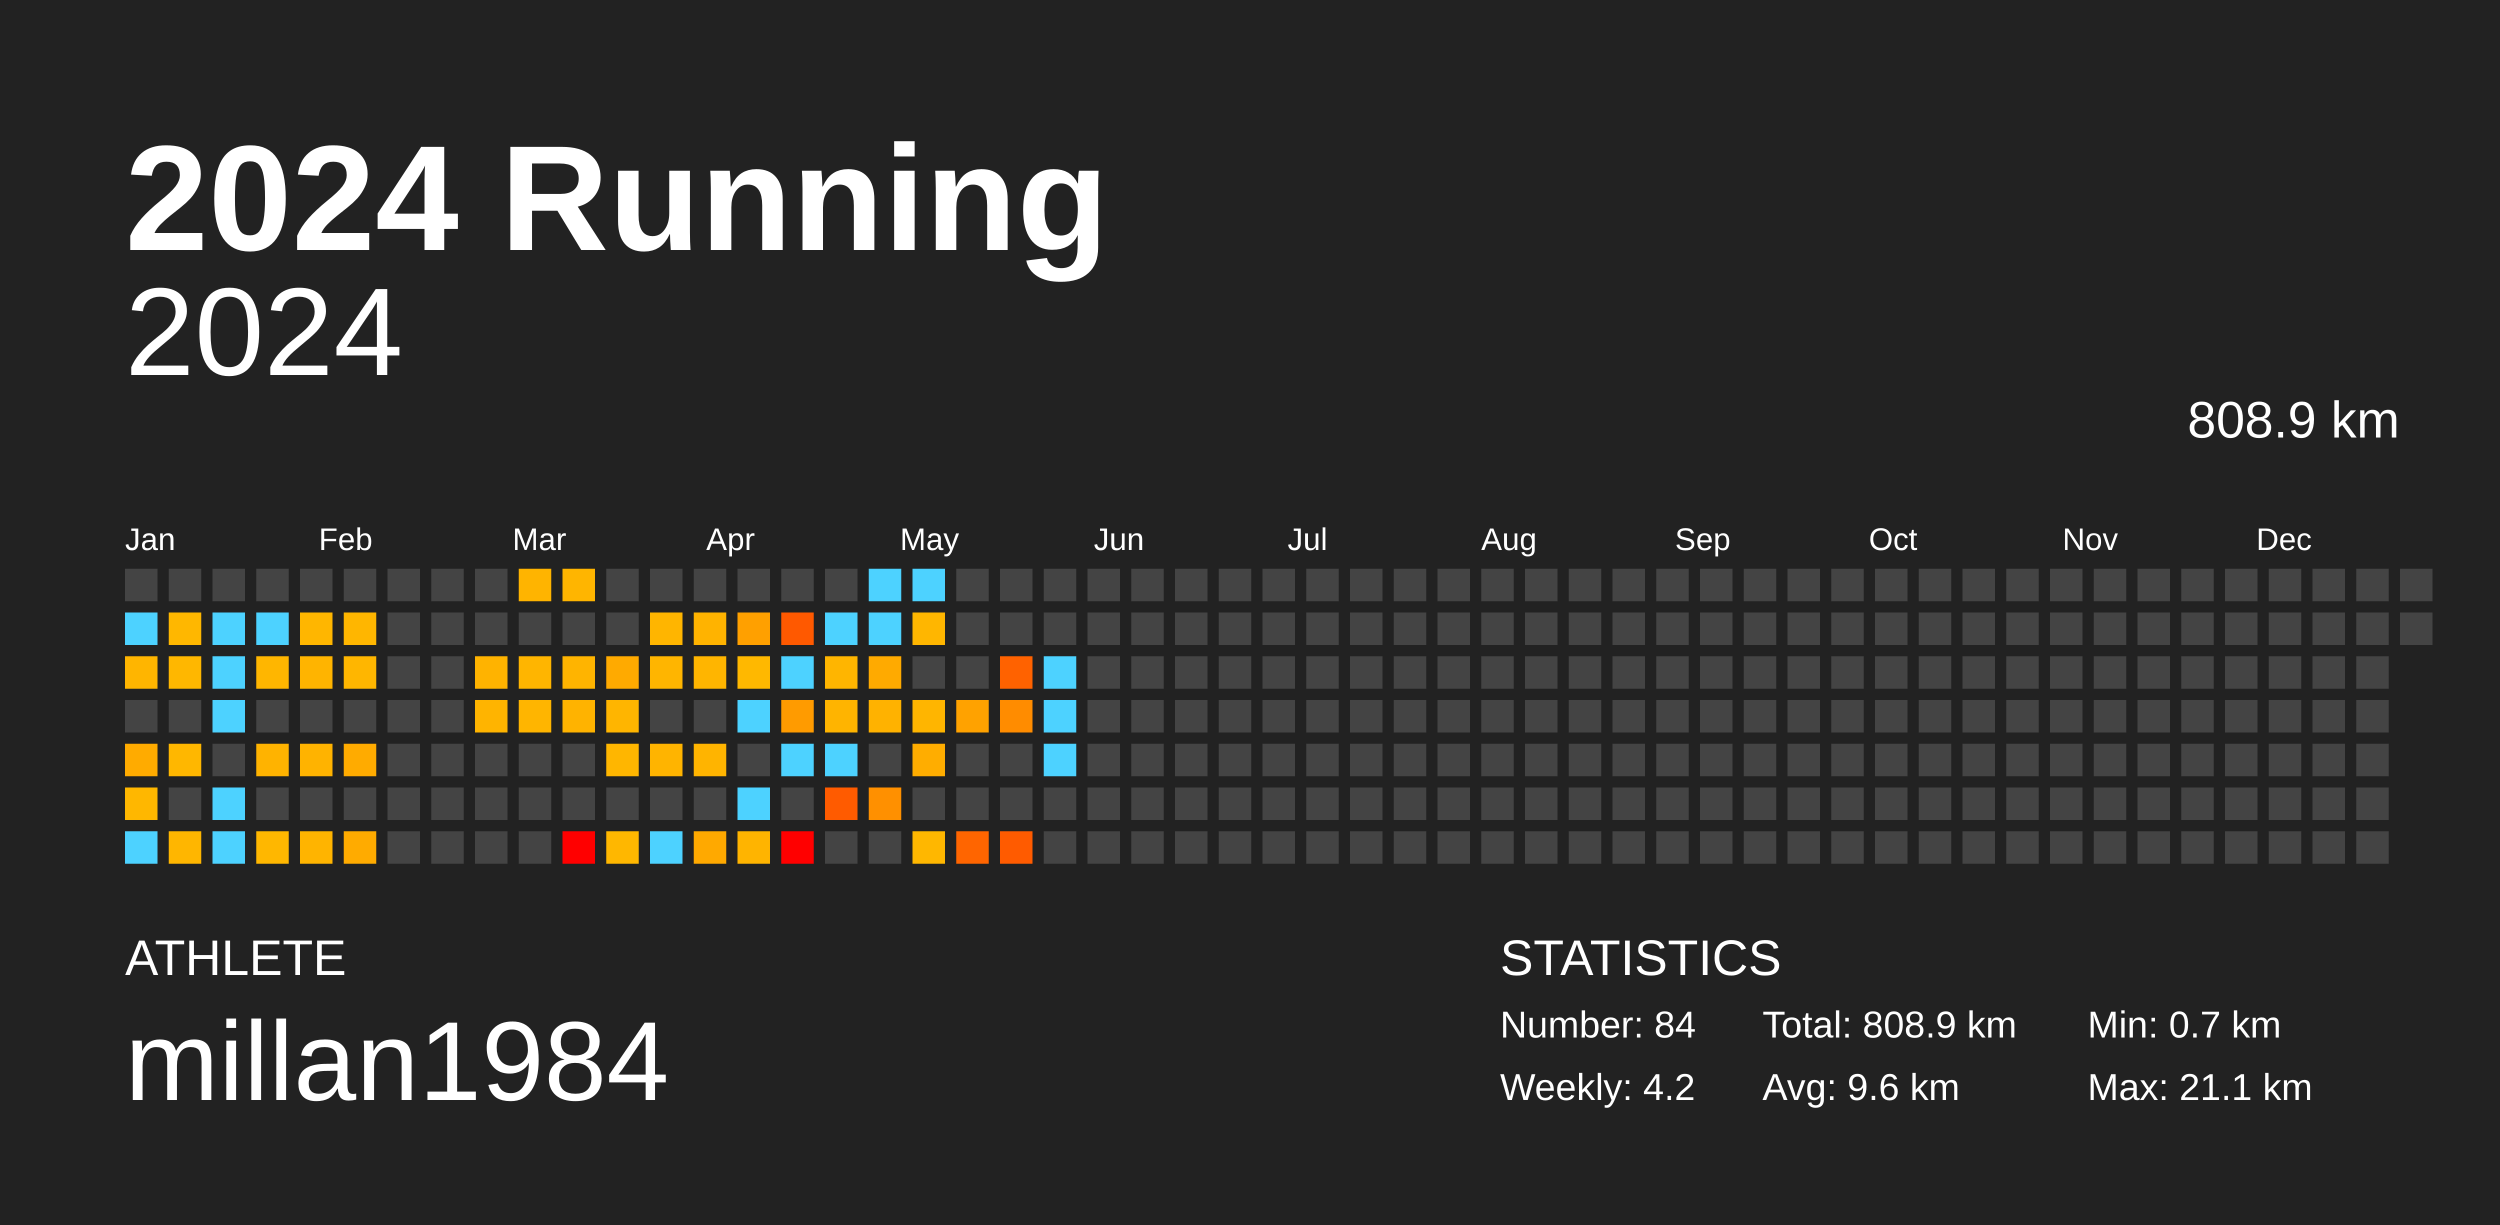
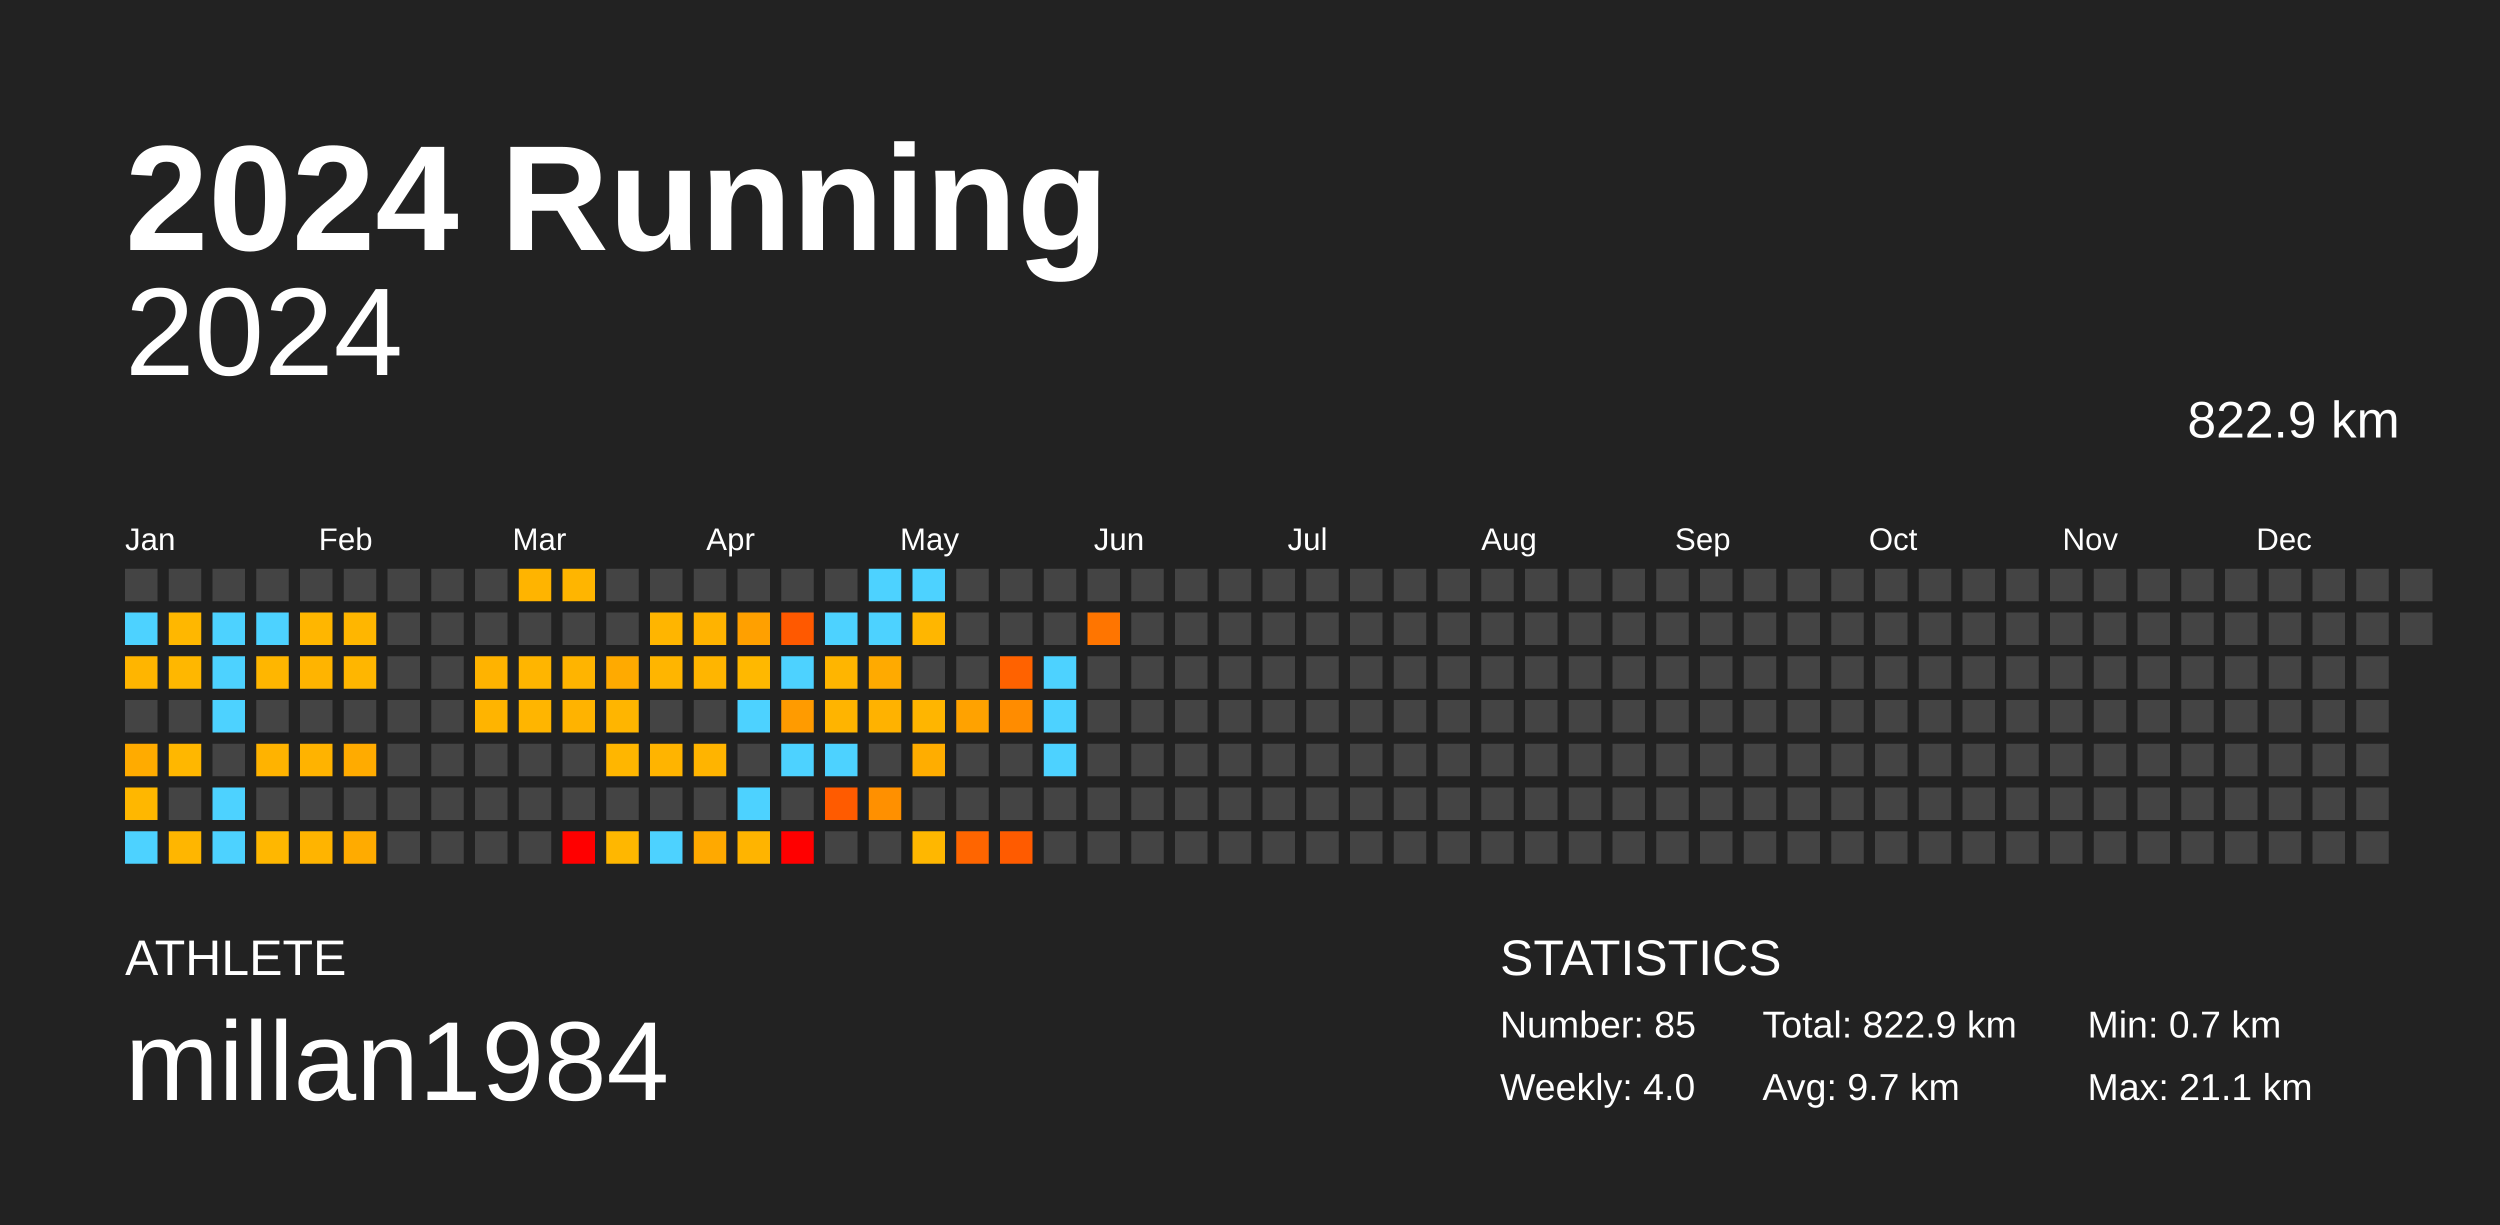
<svg xmlns="http://www.w3.org/2000/svg" baseProfile="full" height="98mm" version="1.1" viewBox="0,0,200,98" width="200mm">
  <defs />
  <rect fill="#222222" height="98" width="200" x="0" y="0" />
  <text fill="#FFFFFF" style="font-size:12px; font-family:Arial; font-weight:bold;" x="10" y="20">2024 Running</text>
  <text fill="#FFFFFF" style="font-size:4px; font-family:Arial" x="10" y="78">ATHLETE</text>
  <text fill="#FFFFFF" style="font-size:9px; font-family:Arial" x="10" y="88">millan1984</text>
  <text fill="#FFFFFF" style="font-size:4px; font-family:Arial" x="120" y="78">STATISTICS</text>
-   <text fill="#FFFFFF" style="font-size:3px; font-family:Arial" x="120" y="83">Number: 84</text>
-   <text fill="#FFFFFF" style="font-size:3px; font-family:Arial" x="120" y="88">Weekly: 4.2</text>
-   <text fill="#FFFFFF" style="font-size:3px; font-family:Arial" x="141" y="83">Total: 808.9 km</text>
-   <text fill="#FFFFFF" style="font-size:3px; font-family:Arial" x="141" y="88">Avg: 9.6 km</text>
+   <text fill="#FFFFFF" style="font-size:3px; font-family:Arial" x="120" y="83">Number: 85</text>
+   <text fill="#FFFFFF" style="font-size:3px; font-family:Arial" x="120" y="88">Weekly: 4.0</text>
+   <text fill="#FFFFFF" style="font-size:3px; font-family:Arial" x="141" y="83">Total: 822.9 km</text>
+   <text fill="#FFFFFF" style="font-size:3px; font-family:Arial" x="141" y="88">Avg: 9.7 km</text>
  <text fill="#FFFFFF" style="font-size:3px; font-family:Arial" x="167" y="83">Min: 0.7 km</text>
  <text fill="#FFFFFF" style="font-size:3px; font-family:Arial" x="167" y="88">Max: 21.1 km</text>
  <text alignment-baseline="hanging" fill="#FFFFFF" style="font-size:10.0px; font-family:Arial;" x="10" y="30">2024</text>
-   <text alignment-baseline="hanging" fill="#FFFFFF" style="font-size:4.125px; font-family:Arial;" x="175" y="35">808.9 km</text>
+   <text alignment-baseline="hanging" fill="#FFFFFF" style="font-size:4.125px; font-family:Arial;" x="175" y="35">822.9 km</text>
  <text fill="#FFFFFF" style="font-size:2.5px; font-family:Arial" x="10.0" y="44">Jan</text>
  <text fill="#FFFFFF" style="font-size:2.5px; font-family:Arial" x="25.5" y="44">Feb</text>
  <text fill="#FFFFFF" style="font-size:2.5px; font-family:Arial" x="41.0" y="44">Mar</text>
  <text fill="#FFFFFF" style="font-size:2.5px; font-family:Arial" x="56.5" y="44">Apr</text>
  <text fill="#FFFFFF" style="font-size:2.5px; font-family:Arial" x="72.0" y="44">May</text>
  <text fill="#FFFFFF" style="font-size:2.5px; font-family:Arial" x="87.5" y="44">Jun</text>
  <text fill="#FFFFFF" style="font-size:2.5px; font-family:Arial" x="103.0" y="44">Jul</text>
  <text fill="#FFFFFF" style="font-size:2.5px; font-family:Arial" x="118.5" y="44">Aug</text>
  <text fill="#FFFFFF" style="font-size:2.5px; font-family:Arial" x="134.0" y="44">Sep</text>
  <text fill="#FFFFFF" style="font-size:2.5px; font-family:Arial" x="149.5" y="44">Oct</text>
  <text fill="#FFFFFF" style="font-size:2.5px; font-family:Arial" x="165.0" y="44">Nov</text>
  <text fill="#FFFFFF" style="font-size:2.5px; font-family:Arial" x="180.5" y="44">Dec</text>
  <rect fill="#444444" height="2.6" width="2.6" x="10.0" y="45.5" />
  <rect fill="#4dd2ff" height="2.6" width="2.6" x="10.0" y="49.0" />
  <rect fill="#ffb500" height="2.6" width="2.6" x="10.0" y="52.5" />
  <rect fill="#444444" height="2.6" width="2.6" x="10.0" y="56.0" />
  <rect fill="#ffab00" height="2.6" width="2.6" x="10.0" y="59.5" />
  <rect fill="#ffb700" height="2.6" width="2.6" x="10.0" y="63.0" />
  <rect fill="#4dd2ff" height="2.6" width="2.6" x="10.0" y="66.5" />
  <rect fill="#444444" height="2.6" width="2.6" x="13.5" y="45.5" />
  <rect fill="#ffb700" height="2.6" width="2.6" x="13.5" y="49.0" />
  <rect fill="#ffb700" height="2.6" width="2.6" x="13.5" y="52.5" />
  <rect fill="#444444" height="2.6" width="2.6" x="13.5" y="56.0" />
  <rect fill="#ffb700" height="2.6" width="2.6" x="13.5" y="59.5" />
  <rect fill="#444444" height="2.6" width="2.6" x="13.5" y="63.0" />
  <rect fill="#ffb600" height="2.6" width="2.6" x="13.5" y="66.5" />
  <rect fill="#444444" height="2.6" width="2.6" x="17.0" y="45.5" />
  <rect fill="#4dd2ff" height="2.6" width="2.6" x="17.0" y="49.0" />
  <rect fill="#4dd2ff" height="2.6" width="2.6" x="17.0" y="52.5" />
  <rect fill="#4dd2ff" height="2.6" width="2.6" x="17.0" y="56.0" />
  <rect fill="#444444" height="2.6" width="2.6" x="17.0" y="59.5" />
  <rect fill="#4dd2ff" height="2.6" width="2.6" x="17.0" y="63.0" />
  <rect fill="#4dd2ff" height="2.6" width="2.6" x="17.0" y="66.5" />
  <rect fill="#444444" height="2.6" width="2.6" x="20.5" y="45.5" />
  <rect fill="#4dd2ff" height="2.6" width="2.6" x="20.5" y="49.0" />
  <rect fill="#ffb600" height="2.6" width="2.6" x="20.5" y="52.5" />
  <rect fill="#444444" height="2.6" width="2.6" x="20.5" y="56.0" />
  <rect fill="#ffb300" height="2.6" width="2.6" x="20.5" y="59.5" />
  <rect fill="#444444" height="2.6" width="2.6" x="20.5" y="63.0" />
  <rect fill="#ffb700" height="2.6" width="2.6" x="20.5" y="66.5" />
  <rect fill="#444444" height="2.6" width="2.6" x="24.0" y="45.5" />
  <rect fill="#ffb600" height="2.6" width="2.6" x="24.0" y="49.0" />
  <rect fill="#ffb400" height="2.6" width="2.6" x="24.0" y="52.5" />
  <rect fill="#444444" height="2.6" width="2.6" x="24.0" y="56.0" />
  <rect fill="#ffb300" height="2.6" width="2.6" x="24.0" y="59.5" />
  <rect fill="#444444" height="2.6" width="2.6" x="24.0" y="63.0" />
  <rect fill="#ffb400" height="2.6" width="2.6" x="24.0" y="66.5" />
  <rect fill="#444444" height="2.6" width="2.6" x="27.5" y="45.5" />
  <rect fill="#ffb600" height="2.6" width="2.6" x="27.5" y="49.0" />
  <rect fill="#ffb600" height="2.6" width="2.6" x="27.5" y="52.5" />
  <rect fill="#444444" height="2.6" width="2.6" x="27.5" y="56.0" />
  <rect fill="#ffab00" height="2.6" width="2.6" x="27.5" y="59.5" />
  <rect fill="#444444" height="2.6" width="2.6" x="27.5" y="63.0" />
  <rect fill="#ffab00" height="2.6" width="2.6" x="27.5" y="66.5" />
  <rect fill="#444444" height="2.6" width="2.6" x="31.0" y="45.5" />
  <rect fill="#444444" height="2.6" width="2.6" x="31.0" y="49.0" />
  <rect fill="#444444" height="2.6" width="2.6" x="31.0" y="52.5" />
  <rect fill="#444444" height="2.6" width="2.6" x="31.0" y="56.0" />
  <rect fill="#444444" height="2.6" width="2.6" x="31.0" y="59.5" />
  <rect fill="#444444" height="2.6" width="2.6" x="31.0" y="63.0" />
  <rect fill="#444444" height="2.6" width="2.6" x="31.0" y="66.5" />
  <rect fill="#444444" height="2.6" width="2.6" x="34.5" y="45.5" />
  <rect fill="#444444" height="2.6" width="2.6" x="34.5" y="49.0" />
  <rect fill="#444444" height="2.6" width="2.6" x="34.5" y="52.5" />
  <rect fill="#444444" height="2.6" width="2.6" x="34.5" y="56.0" />
  <rect fill="#444444" height="2.6" width="2.6" x="34.5" y="59.5" />
  <rect fill="#444444" height="2.6" width="2.6" x="34.5" y="63.0" />
  <rect fill="#444444" height="2.6" width="2.6" x="34.5" y="66.5" />
  <rect fill="#444444" height="2.6" width="2.6" x="38.0" y="45.5" />
  <rect fill="#444444" height="2.6" width="2.6" x="38.0" y="49.0" />
  <rect fill="#ffb300" height="2.6" width="2.6" x="38.0" y="52.5" />
  <rect fill="#ffb400" height="2.6" width="2.6" x="38.0" y="56.0" />
  <rect fill="#444444" height="2.6" width="2.6" x="38.0" y="59.5" />
  <rect fill="#444444" height="2.6" width="2.6" x="38.0" y="63.0" />
  <rect fill="#444444" height="2.6" width="2.6" x="38.0" y="66.5" />
  <rect fill="#ffb400" height="2.6" width="2.6" x="41.5" y="45.5" />
  <rect fill="#444444" height="2.6" width="2.6" x="41.5" y="49.0" />
  <rect fill="#ffb500" height="2.6" width="2.6" x="41.5" y="52.5" />
  <rect fill="#ffb500" height="2.6" width="2.6" x="41.5" y="56.0" />
  <rect fill="#444444" height="2.6" width="2.6" x="41.5" y="59.5" />
  <rect fill="#444444" height="2.6" width="2.6" x="41.5" y="63.0" />
  <rect fill="#444444" height="2.6" width="2.6" x="41.5" y="66.5" />
  <rect fill="#ffb500" height="2.6" width="2.6" x="45.0" y="45.5" />
  <rect fill="#444444" height="2.6" width="2.6" x="45.0" y="49.0" />
  <rect fill="#ffb400" height="2.6" width="2.6" x="45.0" y="52.5" />
  <rect fill="#ffb300" height="2.6" width="2.6" x="45.0" y="56.0" />
  <rect fill="#444444" height="2.6" width="2.6" x="45.0" y="59.5" />
  <rect fill="#444444" height="2.6" width="2.6" x="45.0" y="63.0" />
  <rect fill="red" height="2.6" width="2.6" x="45.0" y="66.5" />
  <rect fill="#444444" height="2.6" width="2.6" x="48.5" y="45.5" />
  <rect fill="#444444" height="2.6" width="2.6" x="48.5" y="49.0" />
  <rect fill="#ffaa00" height="2.6" width="2.6" x="48.5" y="52.5" />
  <rect fill="#ffb500" height="2.6" width="2.6" x="48.5" y="56.0" />
  <rect fill="#ffb600" height="2.6" width="2.6" x="48.5" y="59.5" />
  <rect fill="#444444" height="2.6" width="2.6" x="48.5" y="63.0" />
  <rect fill="#ffb700" height="2.6" width="2.6" x="48.5" y="66.5" />
  <rect fill="#444444" height="2.6" width="2.6" x="52.0" y="45.5" />
  <rect fill="#ffb500" height="2.6" width="2.6" x="52.0" y="49.0" />
  <rect fill="#ffb500" height="2.6" width="2.6" x="52.0" y="52.5" />
  <rect fill="#444444" height="2.6" width="2.6" x="52.0" y="56.0" />
  <rect fill="#ffb400" height="2.6" width="2.6" x="52.0" y="59.5" />
  <rect fill="#444444" height="2.6" width="2.6" x="52.0" y="63.0" />
  <rect fill="#4dd2ff" height="2.6" width="2.6" x="52.0" y="66.5" />
  <rect fill="#444444" height="2.6" width="2.6" x="55.5" y="45.5" />
  <rect fill="#ffb300" height="2.6" width="2.6" x="55.5" y="49.0" />
  <rect fill="#ffb500" height="2.6" width="2.6" x="55.5" y="52.5" />
  <rect fill="#444444" height="2.6" width="2.6" x="55.5" y="56.0" />
  <rect fill="#ffb400" height="2.6" width="2.6" x="55.5" y="59.5" />
  <rect fill="#444444" height="2.6" width="2.6" x="55.5" y="63.0" />
  <rect fill="#ffa900" height="2.6" width="2.6" x="55.5" y="66.5" />
  <rect fill="#444444" height="2.6" width="2.6" x="59.0" y="45.5" />
  <rect fill="#ffa000" height="2.6" width="2.6" x="59.0" y="49.0" />
  <rect fill="#ffb800" height="2.6" width="2.6" x="59.0" y="52.5" />
  <rect fill="#4dd2ff" height="2.6" width="2.6" x="59.0" y="56.0" />
  <rect fill="#444444" height="2.6" width="2.6" x="59.0" y="59.5" />
  <rect fill="#4dd2ff" height="2.6" width="2.6" x="59.0" y="63.0" />
  <rect fill="#ffb400" height="2.6" width="2.6" x="59.0" y="66.5" />
  <rect fill="#444444" height="2.6" width="2.6" x="62.5" y="45.5" />
  <rect fill="#ff5900" height="2.6" width="2.6" x="62.5" y="49.0" />
  <rect fill="#4dd2ff" height="2.6" width="2.6" x="62.5" y="52.5" />
  <rect fill="#ff9b00" height="2.6" width="2.6" x="62.5" y="56.0" />
  <rect fill="#4dd2ff" height="2.6" width="2.6" x="62.5" y="59.5" />
  <rect fill="#444444" height="2.6" width="2.6" x="62.5" y="63.0" />
  <rect fill="red" height="2.6" width="2.6" x="62.5" y="66.5" />
  <rect fill="#444444" height="2.6" width="2.6" x="66.0" y="45.5" />
  <rect fill="#4dd2ff" height="2.6" width="2.6" x="66.0" y="49.0" />
  <rect fill="#ffb500" height="2.6" width="2.6" x="66.0" y="52.5" />
  <rect fill="#ffb400" height="2.6" width="2.6" x="66.0" y="56.0" />
  <rect fill="#4dd2ff" height="2.6" width="2.6" x="66.0" y="59.5" />
  <rect fill="#ff5b00" height="2.6" width="2.6" x="66.0" y="63.0" />
  <rect fill="#444444" height="2.6" width="2.6" x="66.0" y="66.5" />
  <rect fill="#4dd2ff" height="2.6" width="2.6" x="69.5" y="45.5" />
  <rect fill="#4dd2ff" height="2.6" width="2.6" x="69.5" y="49.0" />
  <rect fill="#ffaa00" height="2.6" width="2.6" x="69.5" y="52.5" />
  <rect fill="#ffb200" height="2.6" width="2.6" x="69.5" y="56.0" />
  <rect fill="#444444" height="2.6" width="2.6" x="69.5" y="59.5" />
  <rect fill="#ff9000" height="2.6" width="2.6" x="69.5" y="63.0" />
  <rect fill="#444444" height="2.6" width="2.6" x="69.5" y="66.5" />
  <rect fill="#4dd2ff" height="2.6" width="2.6" x="73.0" y="45.5" />
  <rect fill="#ffb600" height="2.6" width="2.6" x="73.0" y="49.0" />
  <rect fill="#444444" height="2.6" width="2.6" x="73.0" y="52.5" />
  <rect fill="#ffb500" height="2.6" width="2.6" x="73.0" y="56.0" />
  <rect fill="#ffad00" height="2.6" width="2.6" x="73.0" y="59.5" />
  <rect fill="#444444" height="2.6" width="2.6" x="73.0" y="63.0" />
  <rect fill="#ffb700" height="2.6" width="2.6" x="73.0" y="66.5" />
  <rect fill="#444444" height="2.6" width="2.6" x="76.5" y="45.5" />
  <rect fill="#444444" height="2.6" width="2.6" x="76.5" y="49.0" />
  <rect fill="#444444" height="2.6" width="2.6" x="76.5" y="52.5" />
  <rect fill="#ffa200" height="2.6" width="2.6" x="76.5" y="56.0" />
  <rect fill="#444444" height="2.6" width="2.6" x="76.5" y="59.5" />
  <rect fill="#444444" height="2.6" width="2.6" x="76.5" y="63.0" />
  <rect fill="#ff6500" height="2.6" width="2.6" x="76.5" y="66.5" />
  <rect fill="#444444" height="2.6" width="2.6" x="80.0" y="45.5" />
  <rect fill="#444444" height="2.6" width="2.6" x="80.0" y="49.0" />
  <rect fill="#ff6200" height="2.6" width="2.6" x="80.0" y="52.5" />
  <rect fill="#ff8c00" height="2.6" width="2.6" x="80.0" y="56.0" />
  <rect fill="#444444" height="2.6" width="2.6" x="80.0" y="59.5" />
  <rect fill="#444444" height="2.6" width="2.6" x="80.0" y="63.0" />
  <rect fill="#ff5b00" height="2.6" width="2.6" x="80.0" y="66.5" />
  <rect fill="#444444" height="2.6" width="2.6" x="83.5" y="45.5" />
  <rect fill="#444444" height="2.6" width="2.6" x="83.5" y="49.0" />
  <rect fill="#4dd2ff" height="2.6" width="2.6" x="83.5" y="52.5" />
  <rect fill="#4dd2ff" height="2.6" width="2.6" x="83.5" y="56.0" />
  <rect fill="#4dd2ff" height="2.6" width="2.6" x="83.5" y="59.5" />
  <rect fill="#444444" height="2.6" width="2.6" x="83.5" y="63.0" />
  <rect fill="#444444" height="2.6" width="2.6" x="83.5" y="66.5" />
  <rect fill="#444444" height="2.6" width="2.6" x="87.0" y="45.5" />
-   <rect fill="#444444" height="2.6" width="2.6" x="87.0" y="49.0" />
+   <rect fill="#ff7500" height="2.6" width="2.6" x="87.0" y="49.0" />
  <rect fill="#444444" height="2.6" width="2.6" x="87.0" y="52.5" />
  <rect fill="#444444" height="2.6" width="2.6" x="87.0" y="56.0" />
  <rect fill="#444444" height="2.6" width="2.6" x="87.0" y="59.5" />
  <rect fill="#444444" height="2.6" width="2.6" x="87.0" y="63.0" />
  <rect fill="#444444" height="2.6" width="2.6" x="87.0" y="66.5" />
  <rect fill="#444444" height="2.6" width="2.6" x="90.5" y="45.5" />
  <rect fill="#444444" height="2.6" width="2.6" x="90.5" y="49.0" />
  <rect fill="#444444" height="2.6" width="2.6" x="90.5" y="52.5" />
  <rect fill="#444444" height="2.6" width="2.6" x="90.5" y="56.0" />
  <rect fill="#444444" height="2.6" width="2.6" x="90.5" y="59.5" />
  <rect fill="#444444" height="2.6" width="2.6" x="90.5" y="63.0" />
  <rect fill="#444444" height="2.6" width="2.6" x="90.5" y="66.5" />
  <rect fill="#444444" height="2.6" width="2.6" x="94.0" y="45.5" />
  <rect fill="#444444" height="2.6" width="2.6" x="94.0" y="49.0" />
  <rect fill="#444444" height="2.6" width="2.6" x="94.0" y="52.5" />
  <rect fill="#444444" height="2.6" width="2.6" x="94.0" y="56.0" />
  <rect fill="#444444" height="2.6" width="2.6" x="94.0" y="59.5" />
  <rect fill="#444444" height="2.6" width="2.6" x="94.0" y="63.0" />
  <rect fill="#444444" height="2.6" width="2.6" x="94.0" y="66.5" />
  <rect fill="#444444" height="2.6" width="2.6" x="97.5" y="45.5" />
  <rect fill="#444444" height="2.6" width="2.6" x="97.5" y="49.0" />
  <rect fill="#444444" height="2.6" width="2.6" x="97.5" y="52.5" />
  <rect fill="#444444" height="2.6" width="2.6" x="97.5" y="56.0" />
  <rect fill="#444444" height="2.6" width="2.6" x="97.5" y="59.5" />
  <rect fill="#444444" height="2.6" width="2.6" x="97.5" y="63.0" />
  <rect fill="#444444" height="2.6" width="2.6" x="97.5" y="66.5" />
  <rect fill="#444444" height="2.6" width="2.6" x="101.0" y="45.5" />
  <rect fill="#444444" height="2.6" width="2.6" x="101.0" y="49.0" />
  <rect fill="#444444" height="2.6" width="2.6" x="101.0" y="52.5" />
  <rect fill="#444444" height="2.6" width="2.6" x="101.0" y="56.0" />
  <rect fill="#444444" height="2.6" width="2.6" x="101.0" y="59.5" />
  <rect fill="#444444" height="2.6" width="2.6" x="101.0" y="63.0" />
  <rect fill="#444444" height="2.6" width="2.6" x="101.0" y="66.5" />
  <rect fill="#444444" height="2.6" width="2.6" x="104.5" y="45.5" />
  <rect fill="#444444" height="2.6" width="2.6" x="104.5" y="49.0" />
  <rect fill="#444444" height="2.6" width="2.6" x="104.5" y="52.5" />
  <rect fill="#444444" height="2.6" width="2.6" x="104.5" y="56.0" />
  <rect fill="#444444" height="2.6" width="2.6" x="104.5" y="59.5" />
  <rect fill="#444444" height="2.6" width="2.6" x="104.5" y="63.0" />
  <rect fill="#444444" height="2.6" width="2.6" x="104.5" y="66.5" />
  <rect fill="#444444" height="2.6" width="2.6" x="108.0" y="45.5" />
  <rect fill="#444444" height="2.6" width="2.6" x="108.0" y="49.0" />
  <rect fill="#444444" height="2.6" width="2.6" x="108.0" y="52.5" />
  <rect fill="#444444" height="2.6" width="2.6" x="108.0" y="56.0" />
  <rect fill="#444444" height="2.6" width="2.6" x="108.0" y="59.5" />
  <rect fill="#444444" height="2.6" width="2.6" x="108.0" y="63.0" />
  <rect fill="#444444" height="2.6" width="2.6" x="108.0" y="66.5" />
  <rect fill="#444444" height="2.6" width="2.6" x="111.5" y="45.5" />
  <rect fill="#444444" height="2.6" width="2.6" x="111.5" y="49.0" />
  <rect fill="#444444" height="2.6" width="2.6" x="111.5" y="52.5" />
  <rect fill="#444444" height="2.6" width="2.6" x="111.5" y="56.0" />
  <rect fill="#444444" height="2.6" width="2.6" x="111.5" y="59.5" />
  <rect fill="#444444" height="2.6" width="2.6" x="111.5" y="63.0" />
  <rect fill="#444444" height="2.6" width="2.6" x="111.5" y="66.5" />
  <rect fill="#444444" height="2.6" width="2.6" x="115.0" y="45.5" />
  <rect fill="#444444" height="2.6" width="2.6" x="115.0" y="49.0" />
  <rect fill="#444444" height="2.6" width="2.6" x="115.0" y="52.5" />
  <rect fill="#444444" height="2.6" width="2.6" x="115.0" y="56.0" />
  <rect fill="#444444" height="2.6" width="2.6" x="115.0" y="59.5" />
  <rect fill="#444444" height="2.6" width="2.6" x="115.0" y="63.0" />
  <rect fill="#444444" height="2.6" width="2.6" x="115.0" y="66.5" />
  <rect fill="#444444" height="2.6" width="2.6" x="118.5" y="45.5" />
  <rect fill="#444444" height="2.6" width="2.6" x="118.5" y="49.0" />
  <rect fill="#444444" height="2.6" width="2.6" x="118.5" y="52.5" />
  <rect fill="#444444" height="2.6" width="2.6" x="118.5" y="56.0" />
  <rect fill="#444444" height="2.6" width="2.6" x="118.5" y="59.5" />
  <rect fill="#444444" height="2.6" width="2.6" x="118.5" y="63.0" />
  <rect fill="#444444" height="2.6" width="2.6" x="118.5" y="66.5" />
  <rect fill="#444444" height="2.6" width="2.6" x="122.0" y="45.5" />
  <rect fill="#444444" height="2.6" width="2.6" x="122.0" y="49.0" />
  <rect fill="#444444" height="2.6" width="2.6" x="122.0" y="52.5" />
  <rect fill="#444444" height="2.6" width="2.6" x="122.0" y="56.0" />
  <rect fill="#444444" height="2.6" width="2.6" x="122.0" y="59.5" />
  <rect fill="#444444" height="2.6" width="2.6" x="122.0" y="63.0" />
  <rect fill="#444444" height="2.6" width="2.6" x="122.0" y="66.5" />
  <rect fill="#444444" height="2.6" width="2.6" x="125.5" y="45.5" />
  <rect fill="#444444" height="2.6" width="2.6" x="125.5" y="49.0" />
  <rect fill="#444444" height="2.6" width="2.6" x="125.5" y="52.5" />
  <rect fill="#444444" height="2.6" width="2.6" x="125.5" y="56.0" />
  <rect fill="#444444" height="2.6" width="2.6" x="125.5" y="59.5" />
  <rect fill="#444444" height="2.6" width="2.6" x="125.5" y="63.0" />
  <rect fill="#444444" height="2.6" width="2.6" x="125.5" y="66.5" />
  <rect fill="#444444" height="2.6" width="2.6" x="129.0" y="45.5" />
  <rect fill="#444444" height="2.6" width="2.6" x="129.0" y="49.0" />
  <rect fill="#444444" height="2.6" width="2.6" x="129.0" y="52.5" />
  <rect fill="#444444" height="2.6" width="2.6" x="129.0" y="56.0" />
  <rect fill="#444444" height="2.6" width="2.6" x="129.0" y="59.5" />
  <rect fill="#444444" height="2.6" width="2.6" x="129.0" y="63.0" />
  <rect fill="#444444" height="2.6" width="2.6" x="129.0" y="66.5" />
  <rect fill="#444444" height="2.6" width="2.6" x="132.5" y="45.5" />
  <rect fill="#444444" height="2.6" width="2.6" x="132.5" y="49.0" />
  <rect fill="#444444" height="2.6" width="2.6" x="132.5" y="52.5" />
  <rect fill="#444444" height="2.6" width="2.6" x="132.5" y="56.0" />
  <rect fill="#444444" height="2.6" width="2.6" x="132.5" y="59.5" />
  <rect fill="#444444" height="2.6" width="2.6" x="132.5" y="63.0" />
  <rect fill="#444444" height="2.6" width="2.6" x="132.5" y="66.5" />
  <rect fill="#444444" height="2.6" width="2.6" x="136.0" y="45.5" />
  <rect fill="#444444" height="2.6" width="2.6" x="136.0" y="49.0" />
  <rect fill="#444444" height="2.6" width="2.6" x="136.0" y="52.5" />
  <rect fill="#444444" height="2.6" width="2.6" x="136.0" y="56.0" />
  <rect fill="#444444" height="2.6" width="2.6" x="136.0" y="59.5" />
  <rect fill="#444444" height="2.6" width="2.6" x="136.0" y="63.0" />
  <rect fill="#444444" height="2.6" width="2.6" x="136.0" y="66.5" />
  <rect fill="#444444" height="2.6" width="2.6" x="139.5" y="45.5" />
  <rect fill="#444444" height="2.6" width="2.6" x="139.5" y="49.0" />
  <rect fill="#444444" height="2.6" width="2.6" x="139.5" y="52.5" />
  <rect fill="#444444" height="2.6" width="2.6" x="139.5" y="56.0" />
  <rect fill="#444444" height="2.6" width="2.6" x="139.5" y="59.5" />
  <rect fill="#444444" height="2.6" width="2.6" x="139.5" y="63.0" />
  <rect fill="#444444" height="2.6" width="2.6" x="139.5" y="66.5" />
  <rect fill="#444444" height="2.6" width="2.6" x="143.0" y="45.5" />
  <rect fill="#444444" height="2.6" width="2.6" x="143.0" y="49.0" />
  <rect fill="#444444" height="2.6" width="2.6" x="143.0" y="52.5" />
  <rect fill="#444444" height="2.6" width="2.6" x="143.0" y="56.0" />
  <rect fill="#444444" height="2.6" width="2.6" x="143.0" y="59.5" />
  <rect fill="#444444" height="2.6" width="2.6" x="143.0" y="63.0" />
  <rect fill="#444444" height="2.6" width="2.6" x="143.0" y="66.5" />
  <rect fill="#444444" height="2.6" width="2.6" x="146.5" y="45.5" />
  <rect fill="#444444" height="2.6" width="2.6" x="146.5" y="49.0" />
  <rect fill="#444444" height="2.6" width="2.6" x="146.5" y="52.5" />
  <rect fill="#444444" height="2.6" width="2.6" x="146.5" y="56.0" />
  <rect fill="#444444" height="2.6" width="2.6" x="146.5" y="59.5" />
  <rect fill="#444444" height="2.6" width="2.6" x="146.5" y="63.0" />
  <rect fill="#444444" height="2.6" width="2.6" x="146.5" y="66.5" />
  <rect fill="#444444" height="2.6" width="2.6" x="150.0" y="45.5" />
  <rect fill="#444444" height="2.6" width="2.6" x="150.0" y="49.0" />
  <rect fill="#444444" height="2.6" width="2.6" x="150.0" y="52.5" />
  <rect fill="#444444" height="2.6" width="2.6" x="150.0" y="56.0" />
  <rect fill="#444444" height="2.6" width="2.6" x="150.0" y="59.5" />
  <rect fill="#444444" height="2.6" width="2.6" x="150.0" y="63.0" />
  <rect fill="#444444" height="2.6" width="2.6" x="150.0" y="66.5" />
  <rect fill="#444444" height="2.6" width="2.6" x="153.5" y="45.5" />
  <rect fill="#444444" height="2.6" width="2.6" x="153.5" y="49.0" />
  <rect fill="#444444" height="2.6" width="2.6" x="153.5" y="52.5" />
  <rect fill="#444444" height="2.6" width="2.6" x="153.5" y="56.0" />
  <rect fill="#444444" height="2.6" width="2.6" x="153.5" y="59.5" />
  <rect fill="#444444" height="2.6" width="2.6" x="153.5" y="63.0" />
  <rect fill="#444444" height="2.6" width="2.6" x="153.5" y="66.5" />
  <rect fill="#444444" height="2.6" width="2.6" x="157.0" y="45.5" />
  <rect fill="#444444" height="2.6" width="2.6" x="157.0" y="49.0" />
  <rect fill="#444444" height="2.6" width="2.6" x="157.0" y="52.5" />
  <rect fill="#444444" height="2.6" width="2.6" x="157.0" y="56.0" />
  <rect fill="#444444" height="2.6" width="2.6" x="157.0" y="59.5" />
  <rect fill="#444444" height="2.6" width="2.6" x="157.0" y="63.0" />
  <rect fill="#444444" height="2.6" width="2.6" x="157.0" y="66.5" />
  <rect fill="#444444" height="2.6" width="2.6" x="160.5" y="45.5" />
  <rect fill="#444444" height="2.6" width="2.6" x="160.5" y="49.0" />
  <rect fill="#444444" height="2.6" width="2.6" x="160.5" y="52.5" />
  <rect fill="#444444" height="2.6" width="2.6" x="160.5" y="56.0" />
  <rect fill="#444444" height="2.6" width="2.6" x="160.5" y="59.5" />
  <rect fill="#444444" height="2.6" width="2.6" x="160.5" y="63.0" />
  <rect fill="#444444" height="2.6" width="2.6" x="160.5" y="66.5" />
  <rect fill="#444444" height="2.6" width="2.6" x="164.0" y="45.5" />
  <rect fill="#444444" height="2.6" width="2.6" x="164.0" y="49.0" />
  <rect fill="#444444" height="2.6" width="2.6" x="164.0" y="52.5" />
  <rect fill="#444444" height="2.6" width="2.6" x="164.0" y="56.0" />
  <rect fill="#444444" height="2.6" width="2.6" x="164.0" y="59.5" />
  <rect fill="#444444" height="2.6" width="2.6" x="164.0" y="63.0" />
  <rect fill="#444444" height="2.6" width="2.6" x="164.0" y="66.5" />
  <rect fill="#444444" height="2.6" width="2.6" x="167.5" y="45.5" />
  <rect fill="#444444" height="2.6" width="2.6" x="167.5" y="49.0" />
  <rect fill="#444444" height="2.6" width="2.6" x="167.5" y="52.5" />
  <rect fill="#444444" height="2.6" width="2.6" x="167.5" y="56.0" />
  <rect fill="#444444" height="2.6" width="2.6" x="167.5" y="59.5" />
  <rect fill="#444444" height="2.6" width="2.6" x="167.5" y="63.0" />
  <rect fill="#444444" height="2.6" width="2.6" x="167.5" y="66.5" />
  <rect fill="#444444" height="2.6" width="2.6" x="171.0" y="45.5" />
  <rect fill="#444444" height="2.6" width="2.6" x="171.0" y="49.0" />
  <rect fill="#444444" height="2.6" width="2.6" x="171.0" y="52.5" />
  <rect fill="#444444" height="2.6" width="2.6" x="171.0" y="56.0" />
  <rect fill="#444444" height="2.6" width="2.6" x="171.0" y="59.5" />
  <rect fill="#444444" height="2.6" width="2.6" x="171.0" y="63.0" />
  <rect fill="#444444" height="2.6" width="2.6" x="171.0" y="66.5" />
  <rect fill="#444444" height="2.6" width="2.6" x="174.5" y="45.5" />
  <rect fill="#444444" height="2.6" width="2.6" x="174.5" y="49.0" />
  <rect fill="#444444" height="2.6" width="2.6" x="174.5" y="52.5" />
  <rect fill="#444444" height="2.6" width="2.6" x="174.5" y="56.0" />
  <rect fill="#444444" height="2.6" width="2.6" x="174.5" y="59.5" />
  <rect fill="#444444" height="2.6" width="2.6" x="174.5" y="63.0" />
  <rect fill="#444444" height="2.6" width="2.6" x="174.5" y="66.5" />
  <rect fill="#444444" height="2.6" width="2.6" x="178.0" y="45.5" />
  <rect fill="#444444" height="2.6" width="2.6" x="178.0" y="49.0" />
  <rect fill="#444444" height="2.6" width="2.6" x="178.0" y="52.5" />
  <rect fill="#444444" height="2.6" width="2.6" x="178.0" y="56.0" />
  <rect fill="#444444" height="2.6" width="2.6" x="178.0" y="59.5" />
  <rect fill="#444444" height="2.6" width="2.6" x="178.0" y="63.0" />
  <rect fill="#444444" height="2.6" width="2.6" x="178.0" y="66.5" />
  <rect fill="#444444" height="2.6" width="2.6" x="181.5" y="45.5" />
  <rect fill="#444444" height="2.6" width="2.6" x="181.5" y="49.0" />
  <rect fill="#444444" height="2.6" width="2.6" x="181.5" y="52.5" />
  <rect fill="#444444" height="2.6" width="2.6" x="181.5" y="56.0" />
  <rect fill="#444444" height="2.6" width="2.6" x="181.5" y="59.5" />
  <rect fill="#444444" height="2.6" width="2.6" x="181.5" y="63.0" />
  <rect fill="#444444" height="2.6" width="2.6" x="181.5" y="66.5" />
  <rect fill="#444444" height="2.6" width="2.6" x="185.0" y="45.5" />
  <rect fill="#444444" height="2.6" width="2.6" x="185.0" y="49.0" />
  <rect fill="#444444" height="2.6" width="2.6" x="185.0" y="52.5" />
  <rect fill="#444444" height="2.6" width="2.6" x="185.0" y="56.0" />
  <rect fill="#444444" height="2.6" width="2.6" x="185.0" y="59.5" />
  <rect fill="#444444" height="2.6" width="2.6" x="185.0" y="63.0" />
  <rect fill="#444444" height="2.6" width="2.6" x="185.0" y="66.5" />
  <rect fill="#444444" height="2.6" width="2.6" x="188.5" y="45.5" />
  <rect fill="#444444" height="2.6" width="2.6" x="188.5" y="49.0" />
  <rect fill="#444444" height="2.6" width="2.6" x="188.5" y="52.5" />
  <rect fill="#444444" height="2.6" width="2.6" x="188.5" y="56.0" />
  <rect fill="#444444" height="2.6" width="2.6" x="188.5" y="59.5" />
  <rect fill="#444444" height="2.6" width="2.6" x="188.5" y="63.0" />
  <rect fill="#444444" height="2.6" width="2.6" x="188.5" y="66.5" />
  <rect fill="#444444" height="2.6" width="2.6" x="192.0" y="45.5" />
  <rect fill="#444444" height="2.6" width="2.6" x="192.0" y="49.0" />
</svg>
